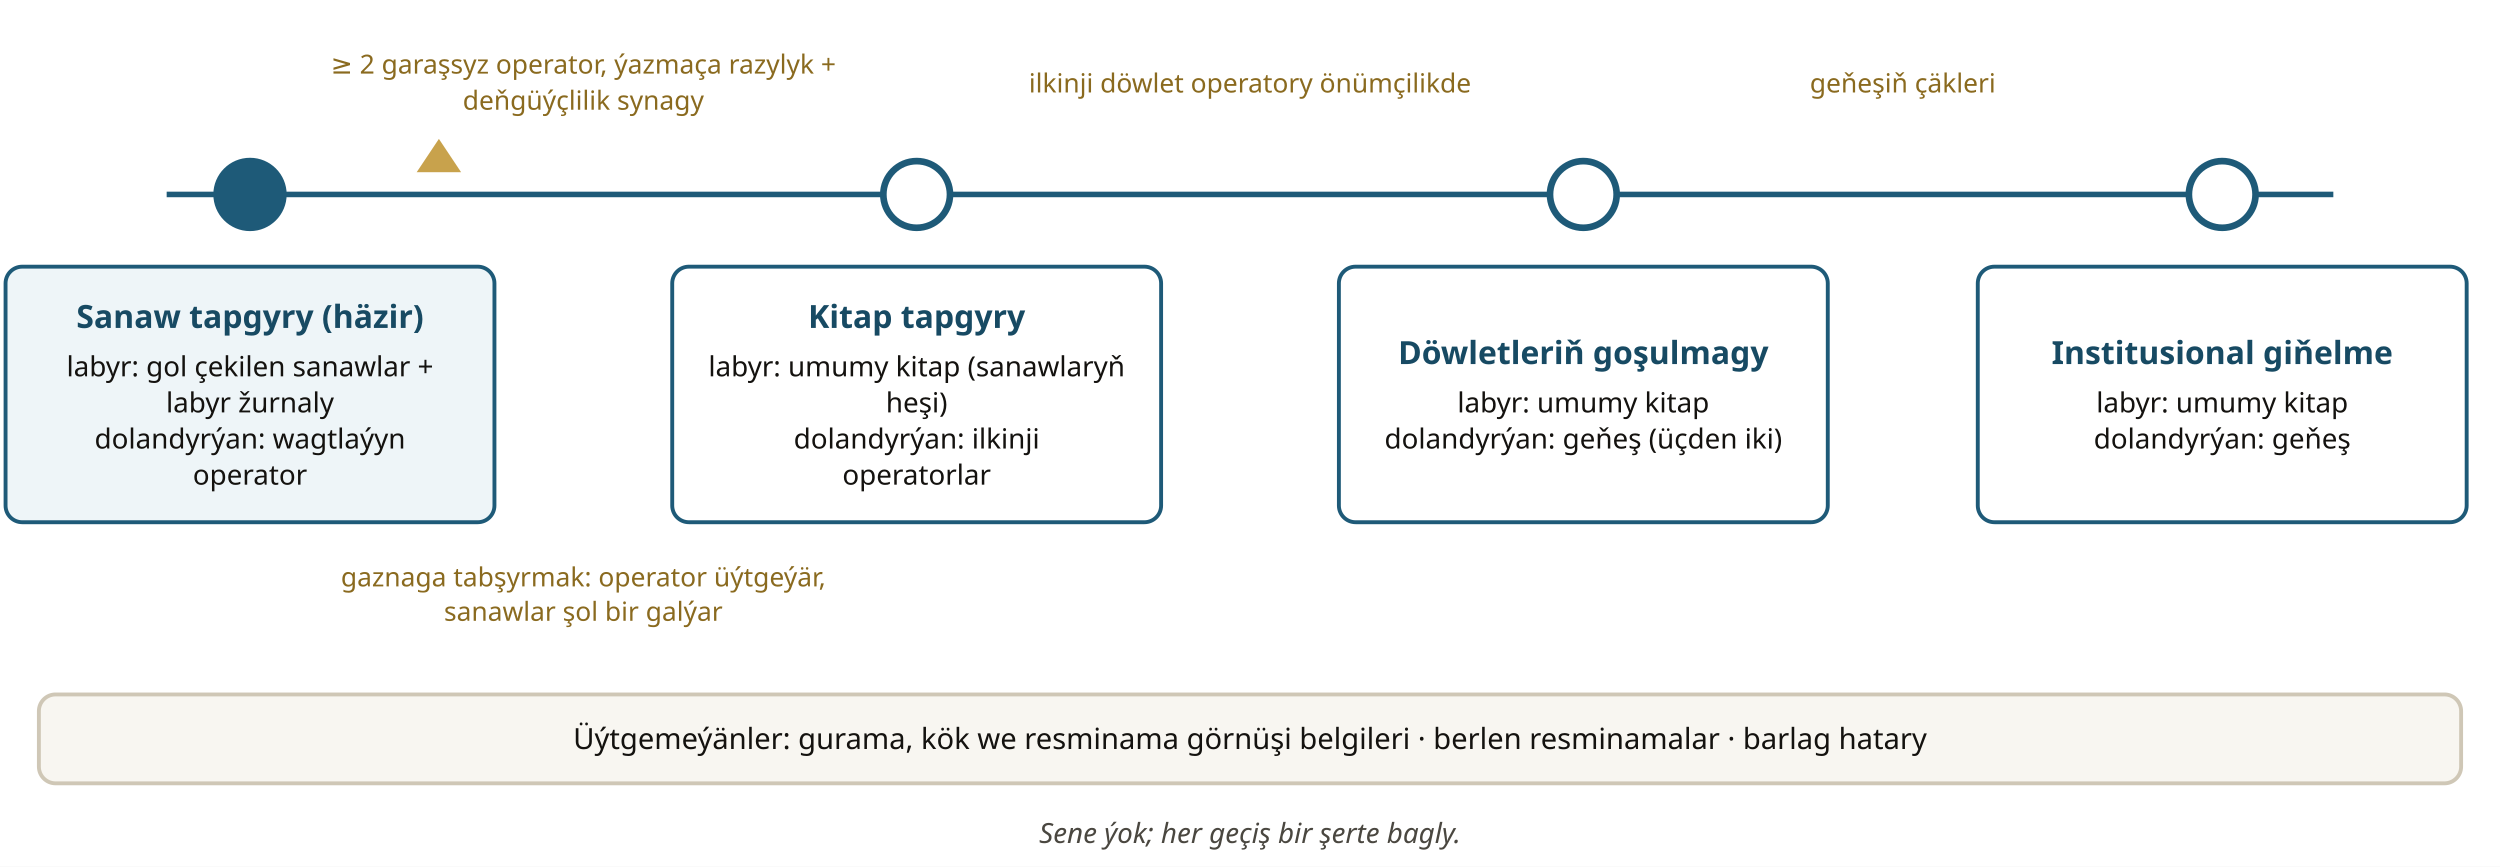
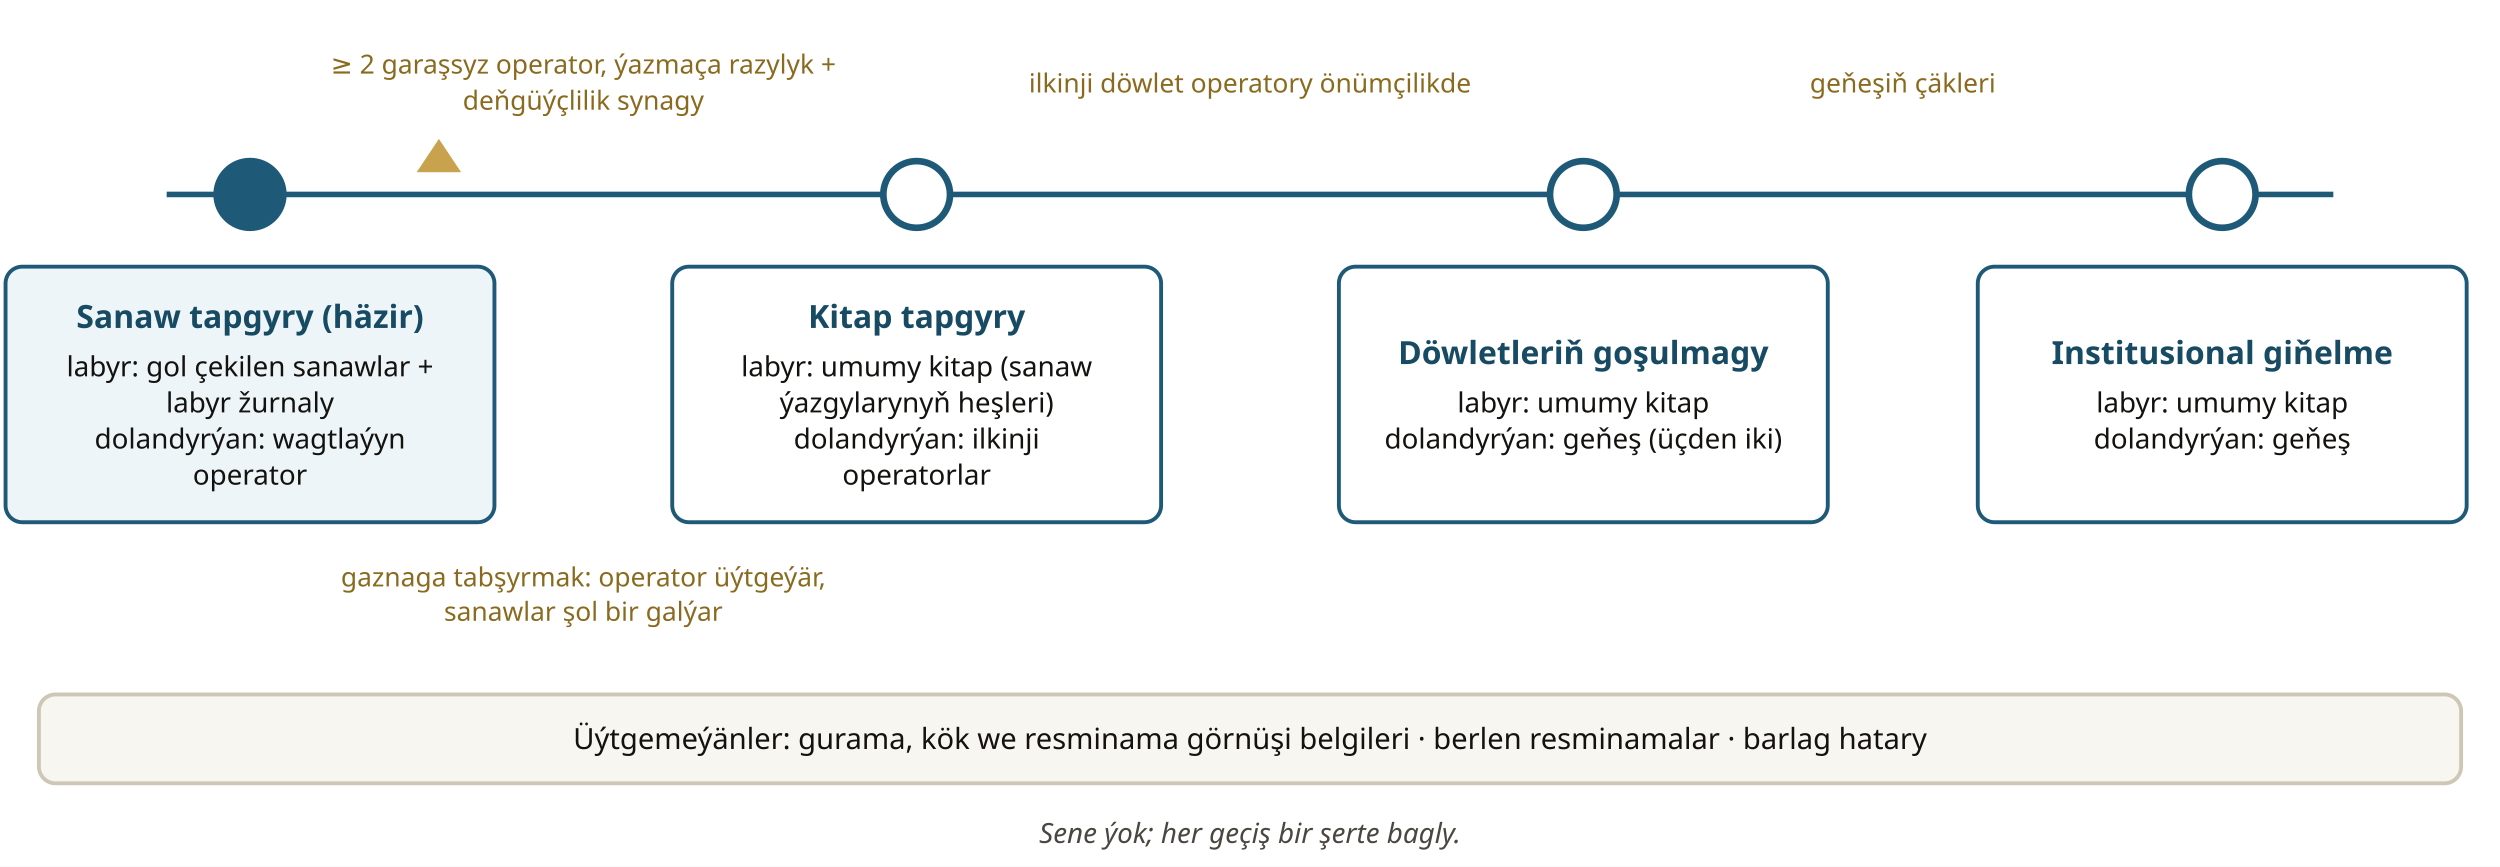
<svg xmlns="http://www.w3.org/2000/svg" viewBox="0 0 900 312" width="900" height="312" font-family="IBM Plex Sans">
  <defs>
    <marker id="ar" viewBox="0 0 10 10" refX="9" refY="5" markerWidth="7" markerHeight="7" orient="auto-start-reverse">
      <path d="M0,0 L10,5 L0,10 z" fill="#1E5A78" />
    </marker>
    <marker id="arm" viewBox="0 0 10 10" refX="9" refY="5" markerWidth="7" markerHeight="7" orient="auto-start-reverse">
      <path d="M0,0 L10,5 L0,10 z" fill="#4A4740" />
    </marker>
    <marker id="arr" viewBox="0 0 10 10" refX="9" refY="5" markerWidth="7" markerHeight="7" orient="auto-start-reverse">
      <path d="M0,0 L10,5 L0,10 z" fill="#A8432F" />
    </marker>
    <marker id="arg" viewBox="0 0 10 10" refX="9" refY="5" markerWidth="7" markerHeight="7" orient="auto-start-reverse">
      <path d="M0,0 L10,5 L0,10 z" fill="#C8A24C" />
    </marker>
  </defs>
  <rect x="0" y="0" width="900" height="312" fill="#FFFFFF" />
  <line x1="60" y1="70" x2="840" y2="70" stroke="#1E5A78" stroke-width="2" />
  <circle cx="90" cy="70" r="12" fill="#1E5A78" stroke="#1E5A78" stroke-width="2.4" />
  <rect x="2" y="96" width="176" height="92" rx="6" fill="#EEF5F8" stroke="#1E5A78" stroke-width="1.4" />
  <text x="90" y="114.0" font-size="11.5" font-weight="700" fill="#174A63" text-anchor="middle" dominant-baseline="middle">Sanaw tapgyry (häzir)</text>
  <text x="90" y="132.0" font-size="10" font-weight="500" fill="#14120F" text-anchor="middle" dominant-baseline="middle">labyr: gol çekilen sanawlar +</text>
  <text x="90" y="145.0" font-size="10" font-weight="500" fill="#14120F" text-anchor="middle" dominant-baseline="middle">labyr žurnaly</text>
  <text x="90" y="158.0" font-size="10" font-weight="500" fill="#14120F" text-anchor="middle" dominant-baseline="middle">dolandyrýan: wagtlaýyn</text>
  <text x="90" y="171.0" font-size="10" font-weight="500" fill="#14120F" text-anchor="middle" dominant-baseline="middle">operator</text>
  <circle cx="330" cy="70" r="12" fill="#FFFFFF" stroke="#1E5A78" stroke-width="2.4" />
  <rect x="242" y="96" width="176" height="92" rx="6" fill="#FFFFFF" stroke="#1E5A78" stroke-width="1.4" />
  <text x="330" y="114.0" font-size="11.5" font-weight="700" fill="#174A63" text-anchor="middle" dominant-baseline="middle">Kitap tapgyry</text>
-   <text x="330" y="132.0" font-size="10" font-weight="500" fill="#14120F" text-anchor="middle" dominant-baseline="middle">labyr: umumy kitap (sanawlaryň</text>
-   <text x="330" y="145.0" font-size="10" font-weight="500" fill="#14120F" text-anchor="middle" dominant-baseline="middle">heşi)</text>
+   <text x="330" y="132.0" font-size="10" font-weight="500" fill="#14120F" text-anchor="middle" dominant-baseline="middle">labyr: umumy kitap (sanaw</text>
+   <text x="330" y="145.0" font-size="10" font-weight="500" fill="#14120F" text-anchor="middle" dominant-baseline="middle">ýazgylarynyň heşleri)</text>
  <text x="330" y="158.0" font-size="10" font-weight="500" fill="#14120F" text-anchor="middle" dominant-baseline="middle">dolandyrýan: ilkinji</text>
  <text x="330" y="171.0" font-size="10" font-weight="500" fill="#14120F" text-anchor="middle" dominant-baseline="middle">operatorlar</text>
  <circle cx="570" cy="70" r="12" fill="#FFFFFF" stroke="#1E5A78" stroke-width="2.4" />
  <rect x="482" y="96" width="176" height="92" rx="6" fill="#FFFFFF" stroke="#1E5A78" stroke-width="1.4" />
  <text x="570" y="127.0" font-size="11.5" font-weight="700" fill="#174A63" text-anchor="middle" dominant-baseline="middle">Döwletleriň goşulmagy</text>
  <text x="570" y="145.0" font-size="10" font-weight="500" fill="#14120F" text-anchor="middle" dominant-baseline="middle">labyr: umumy kitap</text>
  <text x="570" y="158.0" font-size="10" font-weight="500" fill="#14120F" text-anchor="middle" dominant-baseline="middle">dolandyrýan: geňeş (üçden iki)</text>
  <circle cx="800" cy="70" r="12" fill="#FFFFFF" stroke="#1E5A78" stroke-width="2.4" />
  <rect x="712" y="96" width="176" height="92" rx="6" fill="#FFFFFF" stroke="#1E5A78" stroke-width="1.4" />
  <text x="800" y="127.0" font-size="11.5" font-weight="700" fill="#174A63" text-anchor="middle" dominant-baseline="middle">Institusional giňelme</text>
  <text x="800" y="145.0" font-size="10" font-weight="500" fill="#14120F" text-anchor="middle" dominant-baseline="middle">labyr: umumy kitap</text>
  <text x="800" y="158.0" font-size="10" font-weight="500" fill="#14120F" text-anchor="middle" dominant-baseline="middle">dolandyrýan: geňeş</text>
  <rect x="105.3" y="17.0" width="209.4" height="13.7" fill="#FFFFFF" />
  <text x="210" y="23.8" font-size="9.5" font-weight="400" fill="#8A6A1F" text-anchor="middle" dominant-baseline="middle">≥ 2 garaşsyz operator, ýazmaça razylyk +</text>
  <rect x="158.2" y="29.4" width="103.7" height="13.7" fill="#FFFFFF" />
  <text x="210" y="36.2" font-size="9.5" font-weight="400" fill="#8A6A1F" text-anchor="middle" dominant-baseline="middle">deňgüýçlilik synagy</text>
  <rect x="355.4" y="23.2" width="189.3" height="13.7" fill="#FFFFFF" />
  <text x="450" y="30.0" font-size="9.5" font-weight="400" fill="#8A6A1F" text-anchor="middle" dominant-baseline="middle">ilkinji döwlet operatory önümçilikde</text>
  <rect x="643.2" y="23.2" width="83.5" height="13.7" fill="#FFFFFF" />
  <text x="685" y="30.0" font-size="9.5" font-weight="400" fill="#8A6A1F" text-anchor="middle" dominant-baseline="middle">geňeşiň çäkleri</text>
  <path d="M150,62 l8,-12 l8,12 z" fill="#C8A24C" />
  <rect x="154.0" y="216.1" width="8.0" height="15.8" fill="#FFFFFF" />
  <text x="158" y="224.0" font-size="11" font-weight="400" fill="#14120F" text-anchor="middle" dominant-baseline="middle" />
  <rect x="112.9" y="201.0" width="194.3" height="13.7" fill="#FFFFFF" />
  <text x="210" y="207.8" font-size="9.5" font-weight="400" fill="#8A6A1F" text-anchor="middle" dominant-baseline="middle">gaznaga tabşyrmak: operator üýtgeýär,</text>
  <rect x="148.1" y="213.4" width="123.8" height="13.7" fill="#FFFFFF" />
  <text x="210" y="220.2" font-size="9.5" font-weight="400" fill="#8A6A1F" text-anchor="middle" dominant-baseline="middle">sanawlar şol bir galýar</text>
  <rect x="14" y="250" width="872" height="32" rx="6" fill="#F8F6F1" stroke="#CFC7B6" stroke-width="1.4" />
  <text x="450" y="266.0" font-size="10.5" font-weight="500" fill="#14120F" text-anchor="middle" dominant-baseline="middle">Üýtgemeýänler: gurama, kök we resminama görnüşi belgileri · berlen resminamalar · barlag hatary</text>
  <text x="450" y="300.0" font-size="10" font-weight="400" fill="#4A4740" text-anchor="middle" dominant-baseline="middle" font-style="italic">Sene ýok; her geçiş bir şerte bagly.</text>
</svg>
